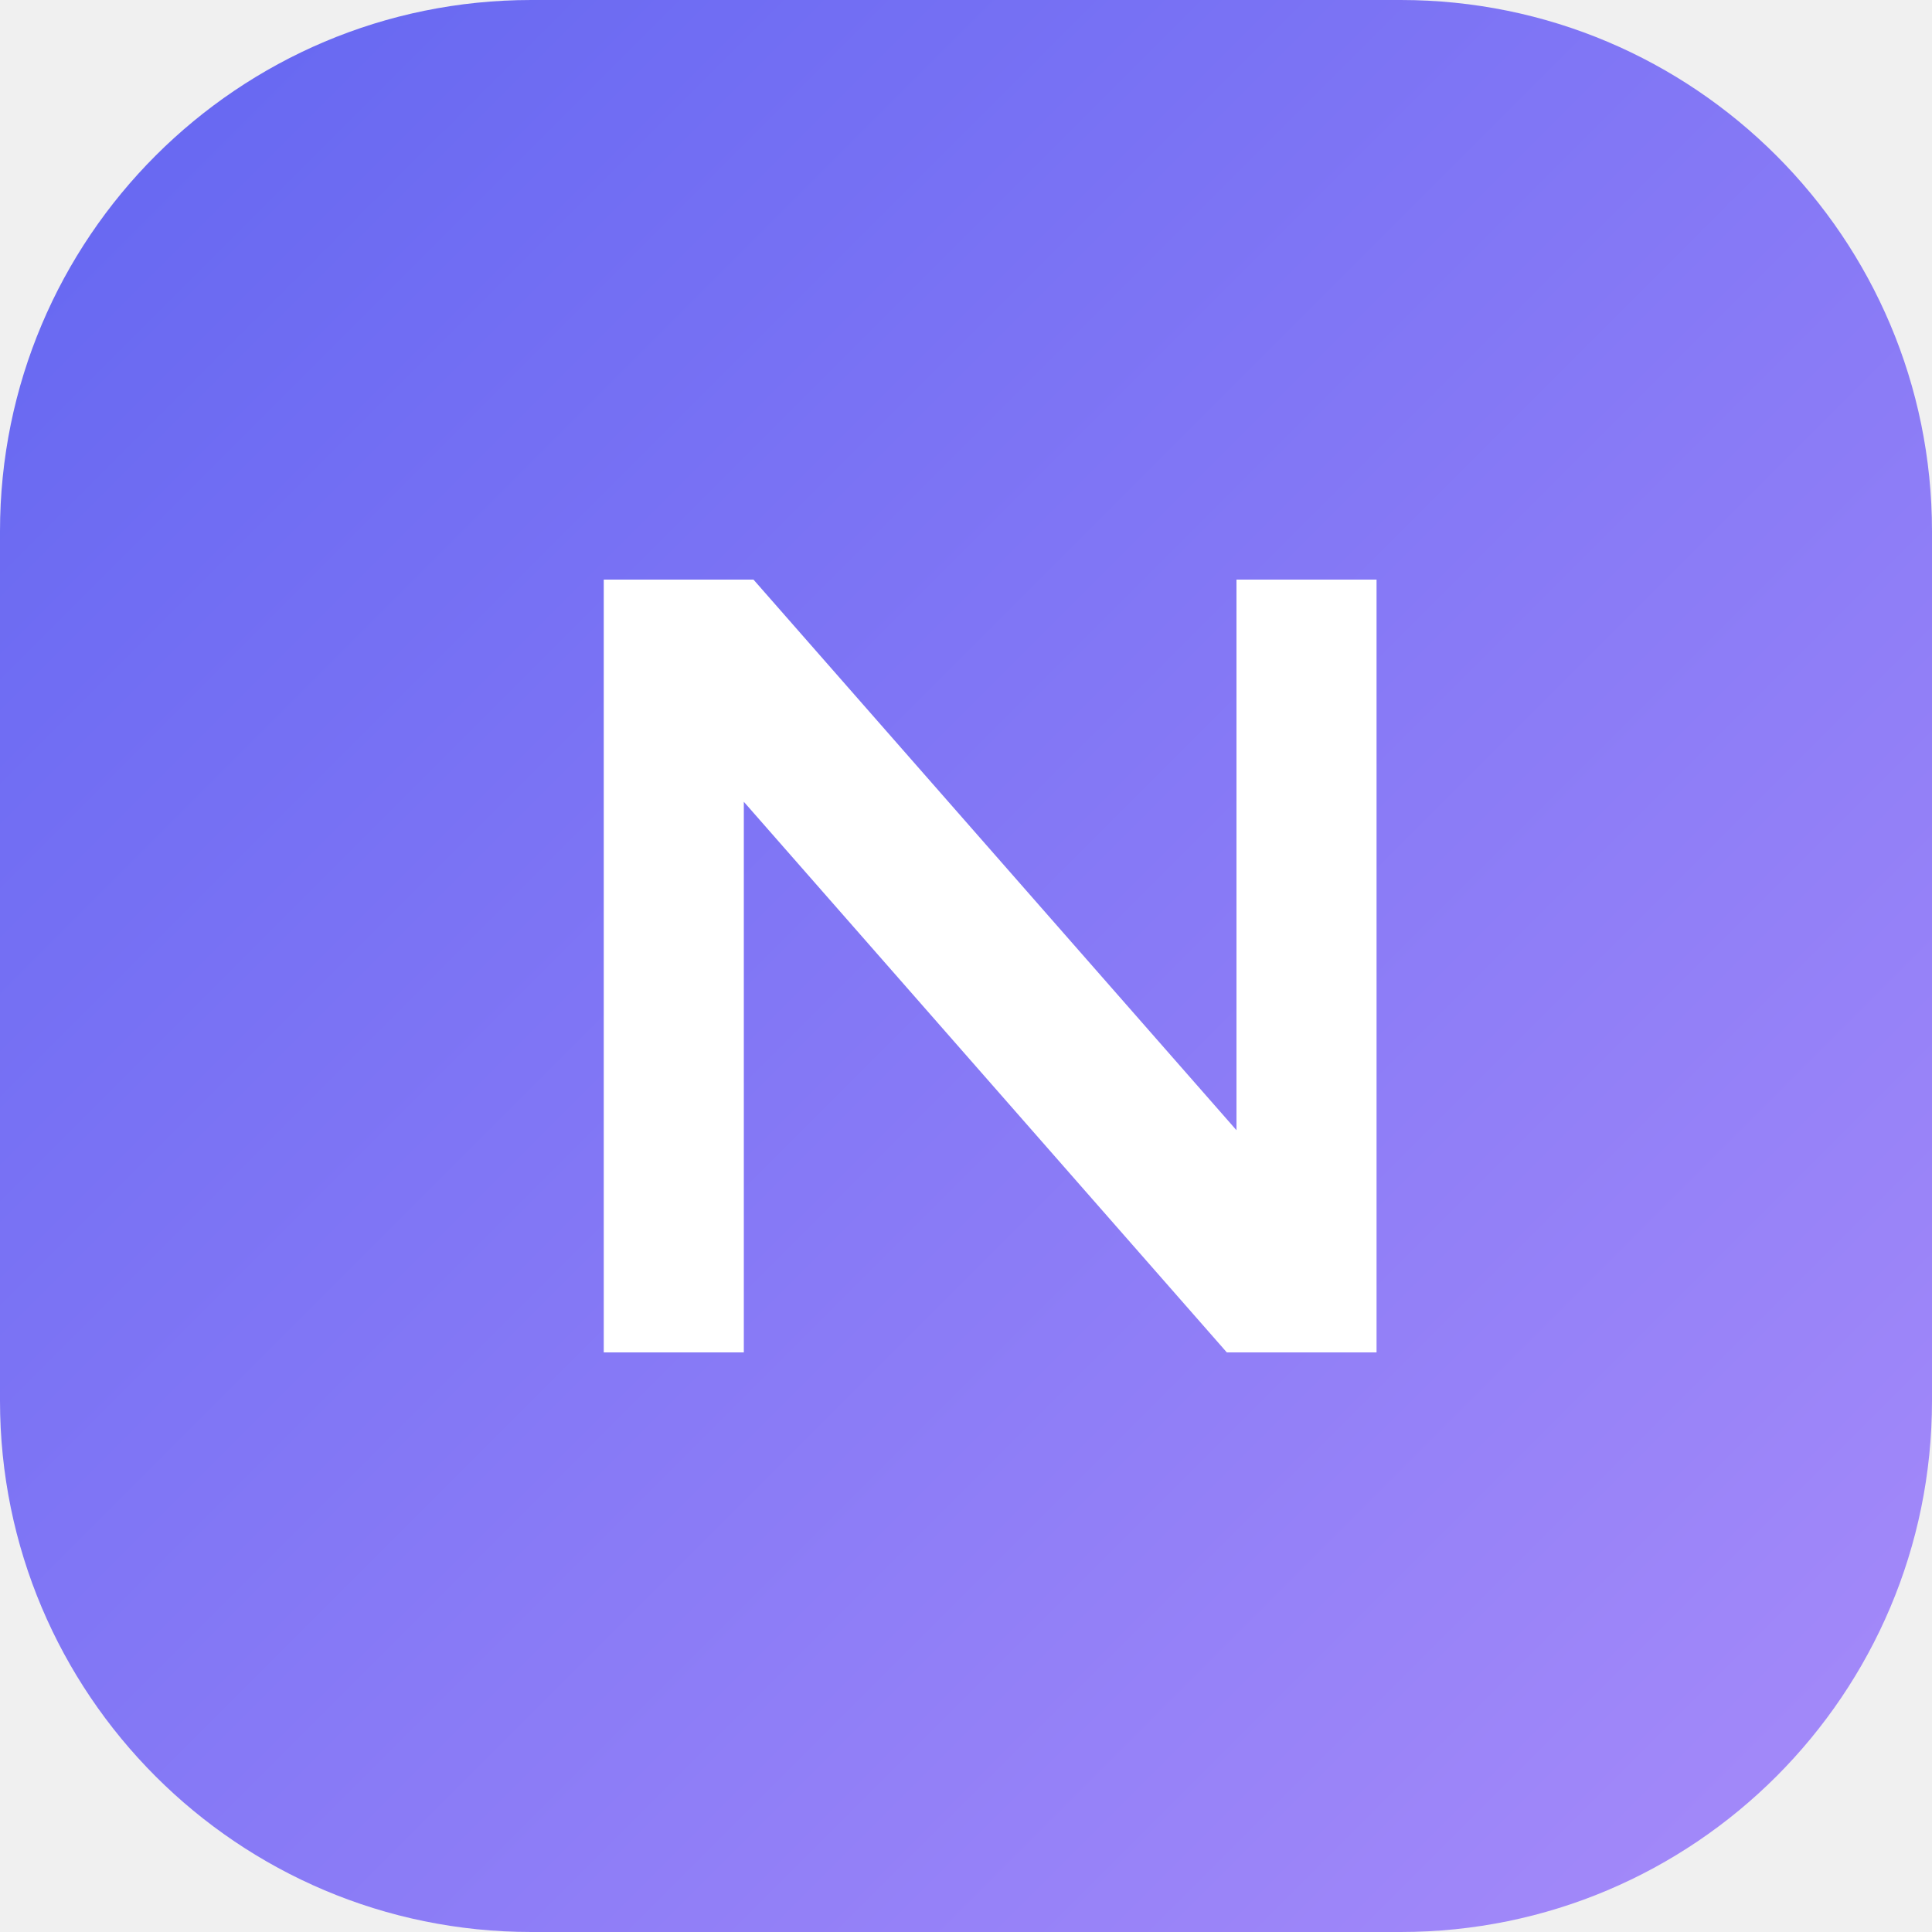
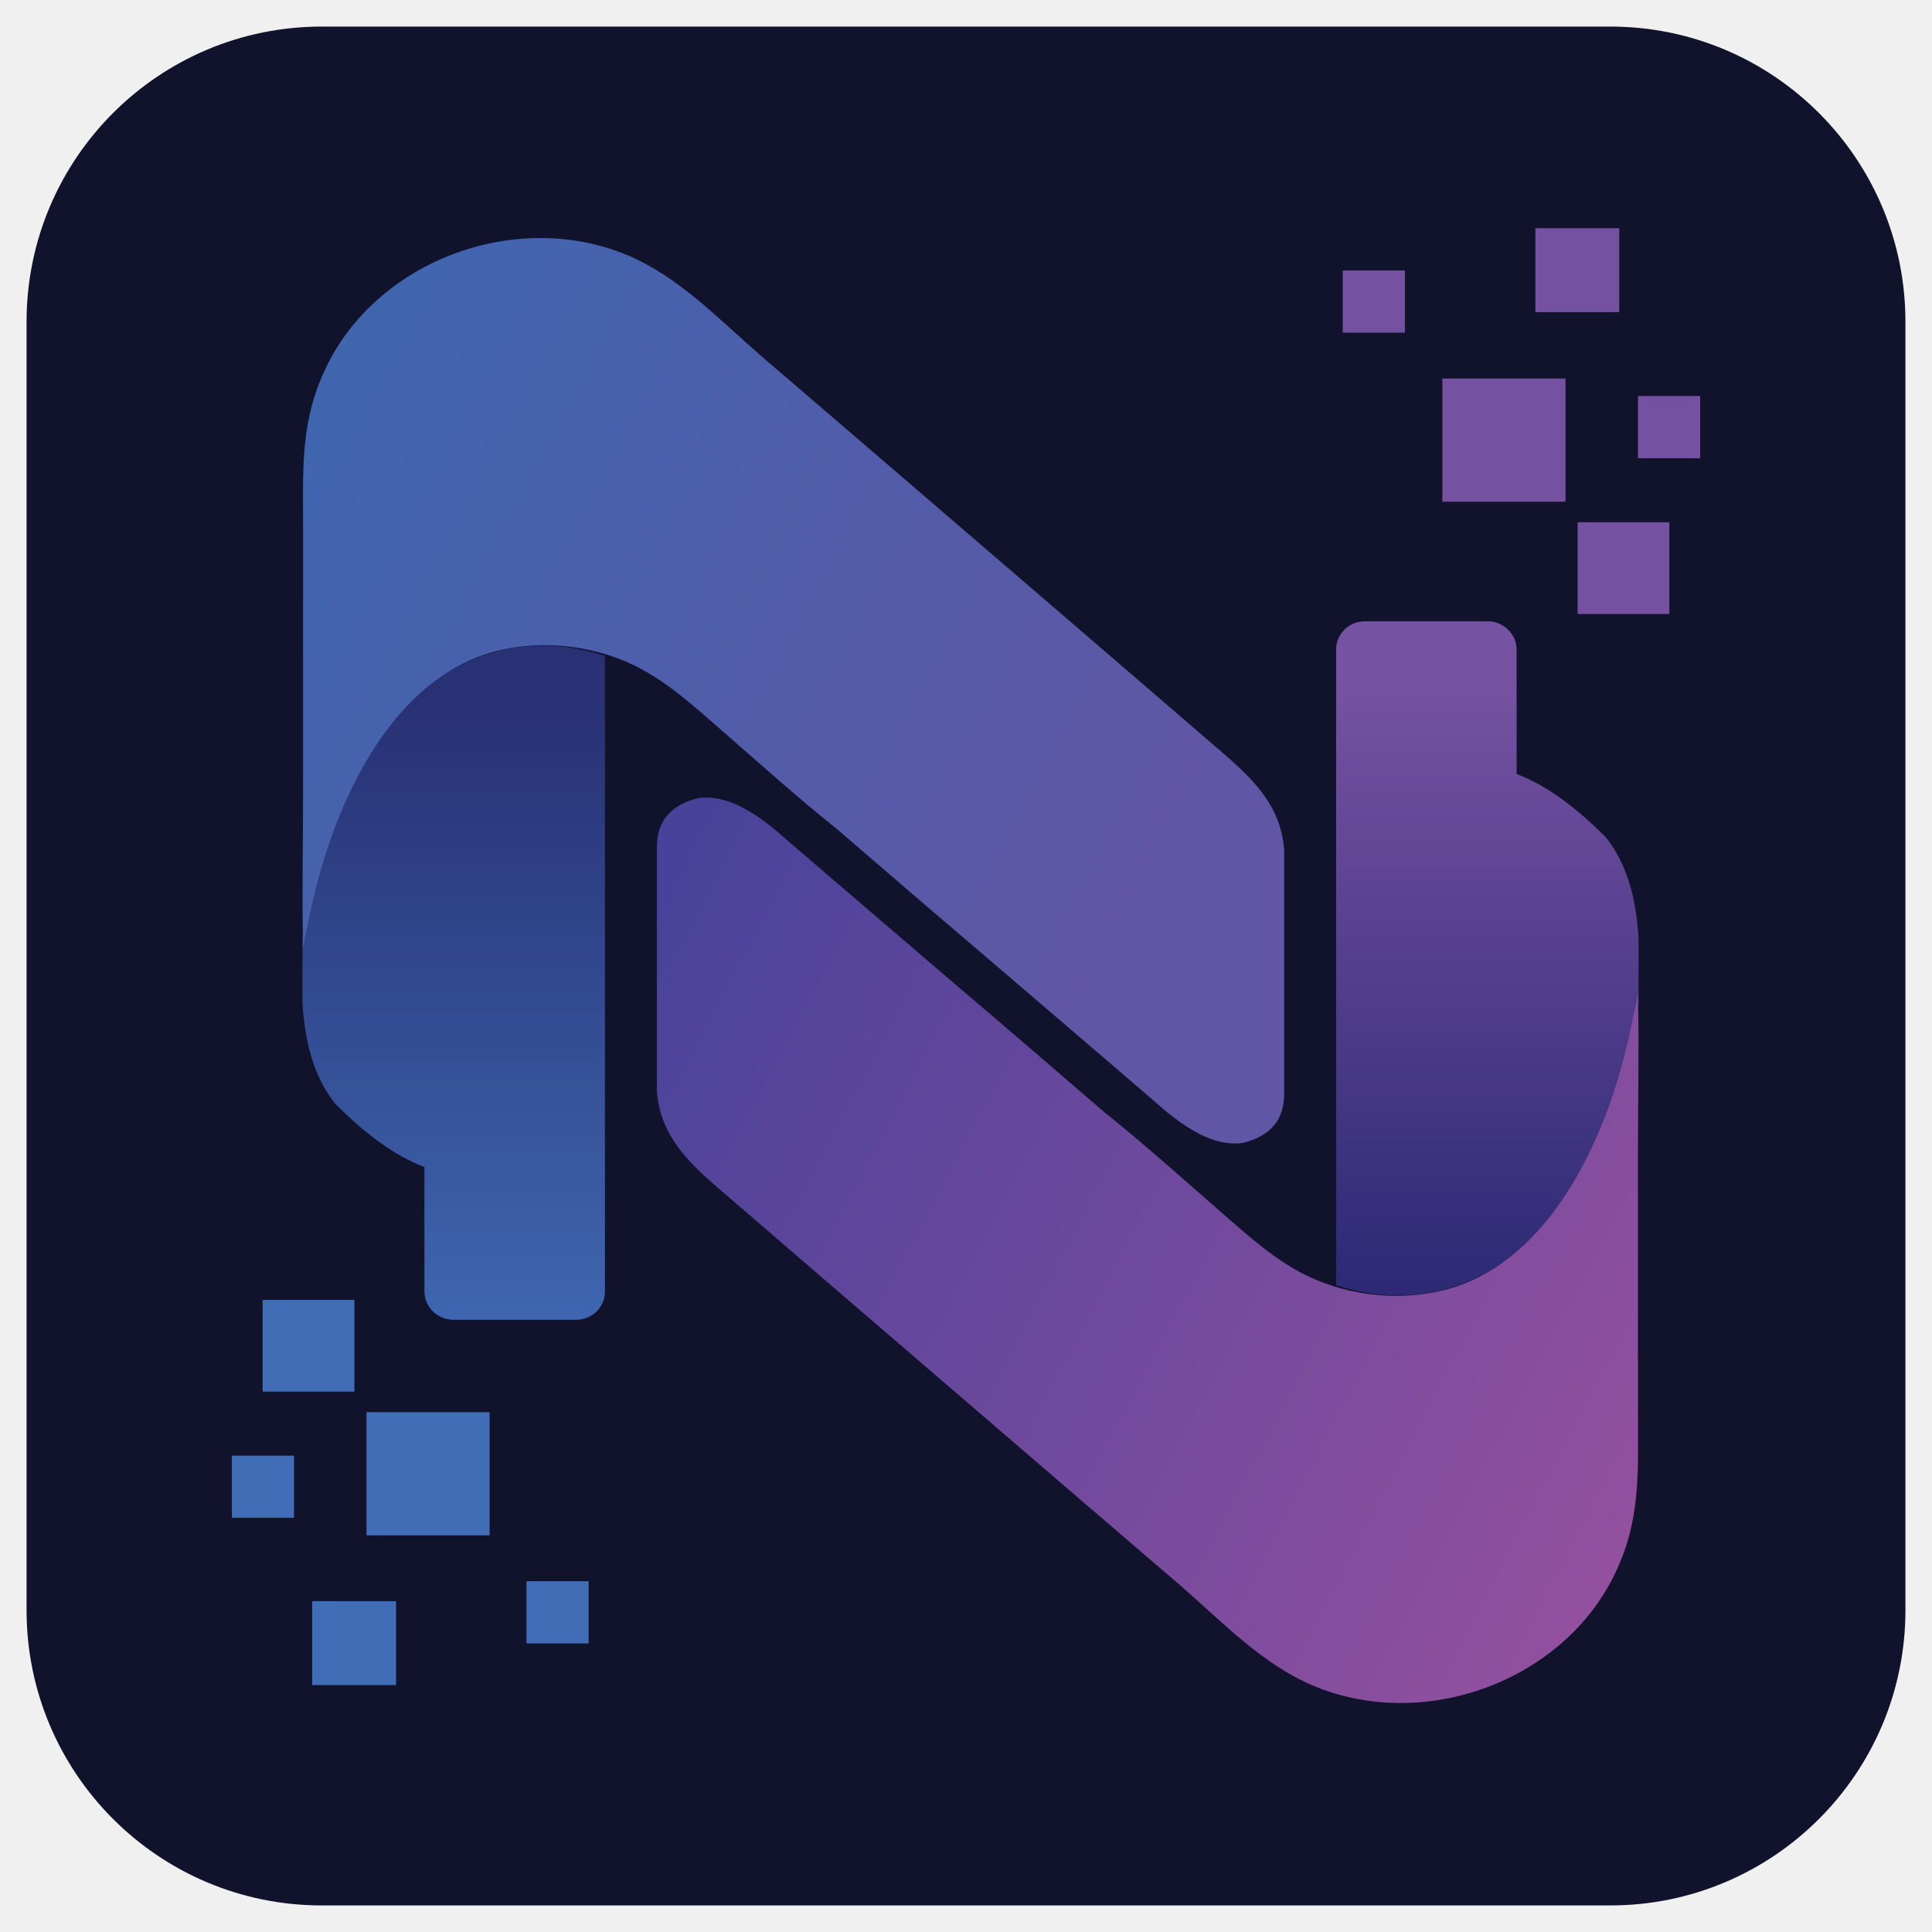
- <svg xmlns="http://www.w3.org/2000/svg" width="64" height="64" viewBox="0 0 40 40">
+ <svg xmlns="http://www.w3.org/2000/svg" id="Layer_1" data-name="Layer 1" viewBox="0 0 32 32">
  <defs>
-     <linearGradient id="g" x1="0" y1="0" x2="40" y2="40" gradientUnits="userSpaceOnUse">
-       <stop stop-color="#6366f1" />
-       <stop offset="1" stop-color="#a78bfa" />
+     <style>
+       .cls-1 {
+         fill: url(#linear-gradient-2);
+       }
+ 
+       .cls-2 {
+         fill: #7451a1;
+       }
+ 
+       .cls-3 {
+         fill: url(#linear-gradient-4);
+       }
+ 
+       .cls-4 {
+         fill: url(#linear-gradient-3);
+       }
+ 
+       .cls-5 {
+         fill: #406db5;
+       }
+ 
+       .cls-6 {
+         fill: url(#linear-gradient);
+       }
+ 
+       .cls-7 {
+         fill: #11122b;
+       }
+     </style>
+     <linearGradient id="linear-gradient" x1="7.52" y1="21.89" x2="7.52" y2="11.53" gradientUnits="userSpaceOnUse">
+       <stop offset="0" stop-color="#3e66b0" />
+       <stop offset=".99" stop-color="#283174" />
+     </linearGradient>
+     <linearGradient id="linear-gradient-2" x1="3.65" y1="7.82" x2="18.37" y2="15.55" gradientUnits="userSpaceOnUse">
+       <stop offset="0" stop-color="#3e66b0" />
+       <stop offset="1" stop-color="#6056a5" />
+     </linearGradient>
+     <linearGradient id="linear-gradient-3" x1="430.64" y1="-329.09" x2="430.64" y2="-318.73" gradientTransform="translate(455.27 -307.59) rotate(-180)" gradientUnits="userSpaceOnUse">
+       <stop offset="0" stop-color="#2c2974" />
+       <stop offset=".99" stop-color="#7652a2" />
+     </linearGradient>
+     <linearGradient id="linear-gradient-4" x1="10.35" y1="14.8" x2="27.85" y2="23.99" gradientUnits="userSpaceOnUse">
+       <stop offset="0" stop-color="#47429a" />
+       <stop offset="1" stop-color="#93509f" />
    </linearGradient>
  </defs>
-   <rect width="40" height="40" rx="11" fill="url(#g)" />
-   <path d="M12.5 28V12h3.1l10 11.4V12h2.9v16h-3.1l-10-11.4V28h-2.9z" fill="#fff" />
+   <rect class="cls-7" x=".44" y=".44" width="31.12" height="31.12" rx="4.89" ry="4.89" />
+   <path class="cls-6" d="M10.02,10.85v10.54c0,.26-.21.47-.48.47h-2.03c-.26,0-.48-.21-.48-.47v-2.06c-.53-.2-1.02-.59-1.48-1.05-.37-.47-.5-1.05-.54-1.66v-1.09c.31-1.42.73-2.57,1.32-3.35.54-.76,1.23-1.27,2.12-1.44.52-.09,1.04-.05,1.56.12Z" />
+   <path class="cls-1" d="M5.02,15.68c-.02-.86,0-1.72,0-2.58v-4.41c0-.84-.04-1.61.29-2.4.78-1.93,3.19-2.86,5.09-2.06.85.36,1.51,1.06,2.2,1.66l1.62,1.39,3.78,3.25c.66.57,1.35,1.16,2.02,1.74.59.51,1.19.97,1.25,1.81v4.04c0,.45-.25.7-.68.81-.49.07-.98-.25-1.47-.69l-.85-.73-2.02-1.73c-.8-.68-1.59-1.36-2.39-2.05-.64-.51-1.25-1.06-1.87-1.6-.54-.47-1.08-.98-1.77-1.23-.75-.28-1.67-.3-2.42.03-.68.3-1.21.85-1.6,1.46-.02.04-.05.07-.07.11-.52.85-.84,1.83-1.03,2.8-.02.12-.06.24-.07.36Z" />
+   <path class="cls-4" d="M22.13,21.3v-10.54c0-.26.21-.47.48-.47h2.03c.26,0,.48.21.48.47v2.06c.53.2,1.02.59,1.48,1.05.37.47.5,1.05.54,1.66v1.09c-.31,1.42-.73,2.57-1.32,3.35-.54.76-1.23,1.27-2.12,1.44-.52.09-1.04.05-1.56-.12Z" />
+   <path class="cls-3" d="M27.13,16.47c.02.86,0,1.72,0,2.58v4.41c0,.84.04,1.61-.29,2.4-.78,1.93-3.19,2.86-5.09,2.06-.85-.36-1.51-1.06-2.2-1.66l-1.62-1.39-3.78-3.25c-.66-.57-1.35-1.16-2.02-1.74-.59-.51-1.19-.97-1.25-1.81v-4.04c0-.45.25-.7.68-.81.49-.07.98.25,1.47.69l.85.73,2.02,1.73c.8.68,1.59,1.36,2.39,2.05.64.51,1.25,1.06,1.87,1.6.54.47,1.08.98,1.77,1.23.75.28,1.67.3,2.42-.03.68-.3,1.21-.85,1.6-1.46.02-.04.05-.07.07-.11.52-.85.84-1.83,1.03-2.8.02-.12.06-.24.07-.36Z" />
+   <rect class="cls-2" x="23.89" y="6.27" width="2.04" height="2.04" />
+   <rect class="cls-2" x="26.13" y="8.65" width="1.52" height="1.52" />
+   <rect class="cls-2" x="27.13" y="6.56" width="1.03" height="1.03" />
+   <rect class="cls-2" x="22.24" y="4.48" width="1.03" height="1.03" />
+   <rect class="cls-2" x="25.43" y="3.78" width="1.39" height="1.39" />
+   <rect class="cls-5" x="6.08" y="23.39" width="2.04" height="2.04" transform="translate(14.19 48.82) rotate(-180)" />
+   <rect class="cls-5" x="4.35" y="21.54" width="1.52" height="1.52" transform="translate(10.22 44.59) rotate(-180)" />
+   <rect class="cls-5" x="3.84" y="24.11" width="1.03" height="1.03" transform="translate(8.71 49.25) rotate(-180)" />
+   <rect class="cls-5" x="8.73" y="26.19" width="1.03" height="1.03" transform="translate(18.48 53.41) rotate(-180)" />
+   <rect class="cls-5" x="5.18" y="26.53" width="1.39" height="1.39" transform="translate(11.74 54.44) rotate(-180)" />
</svg>
